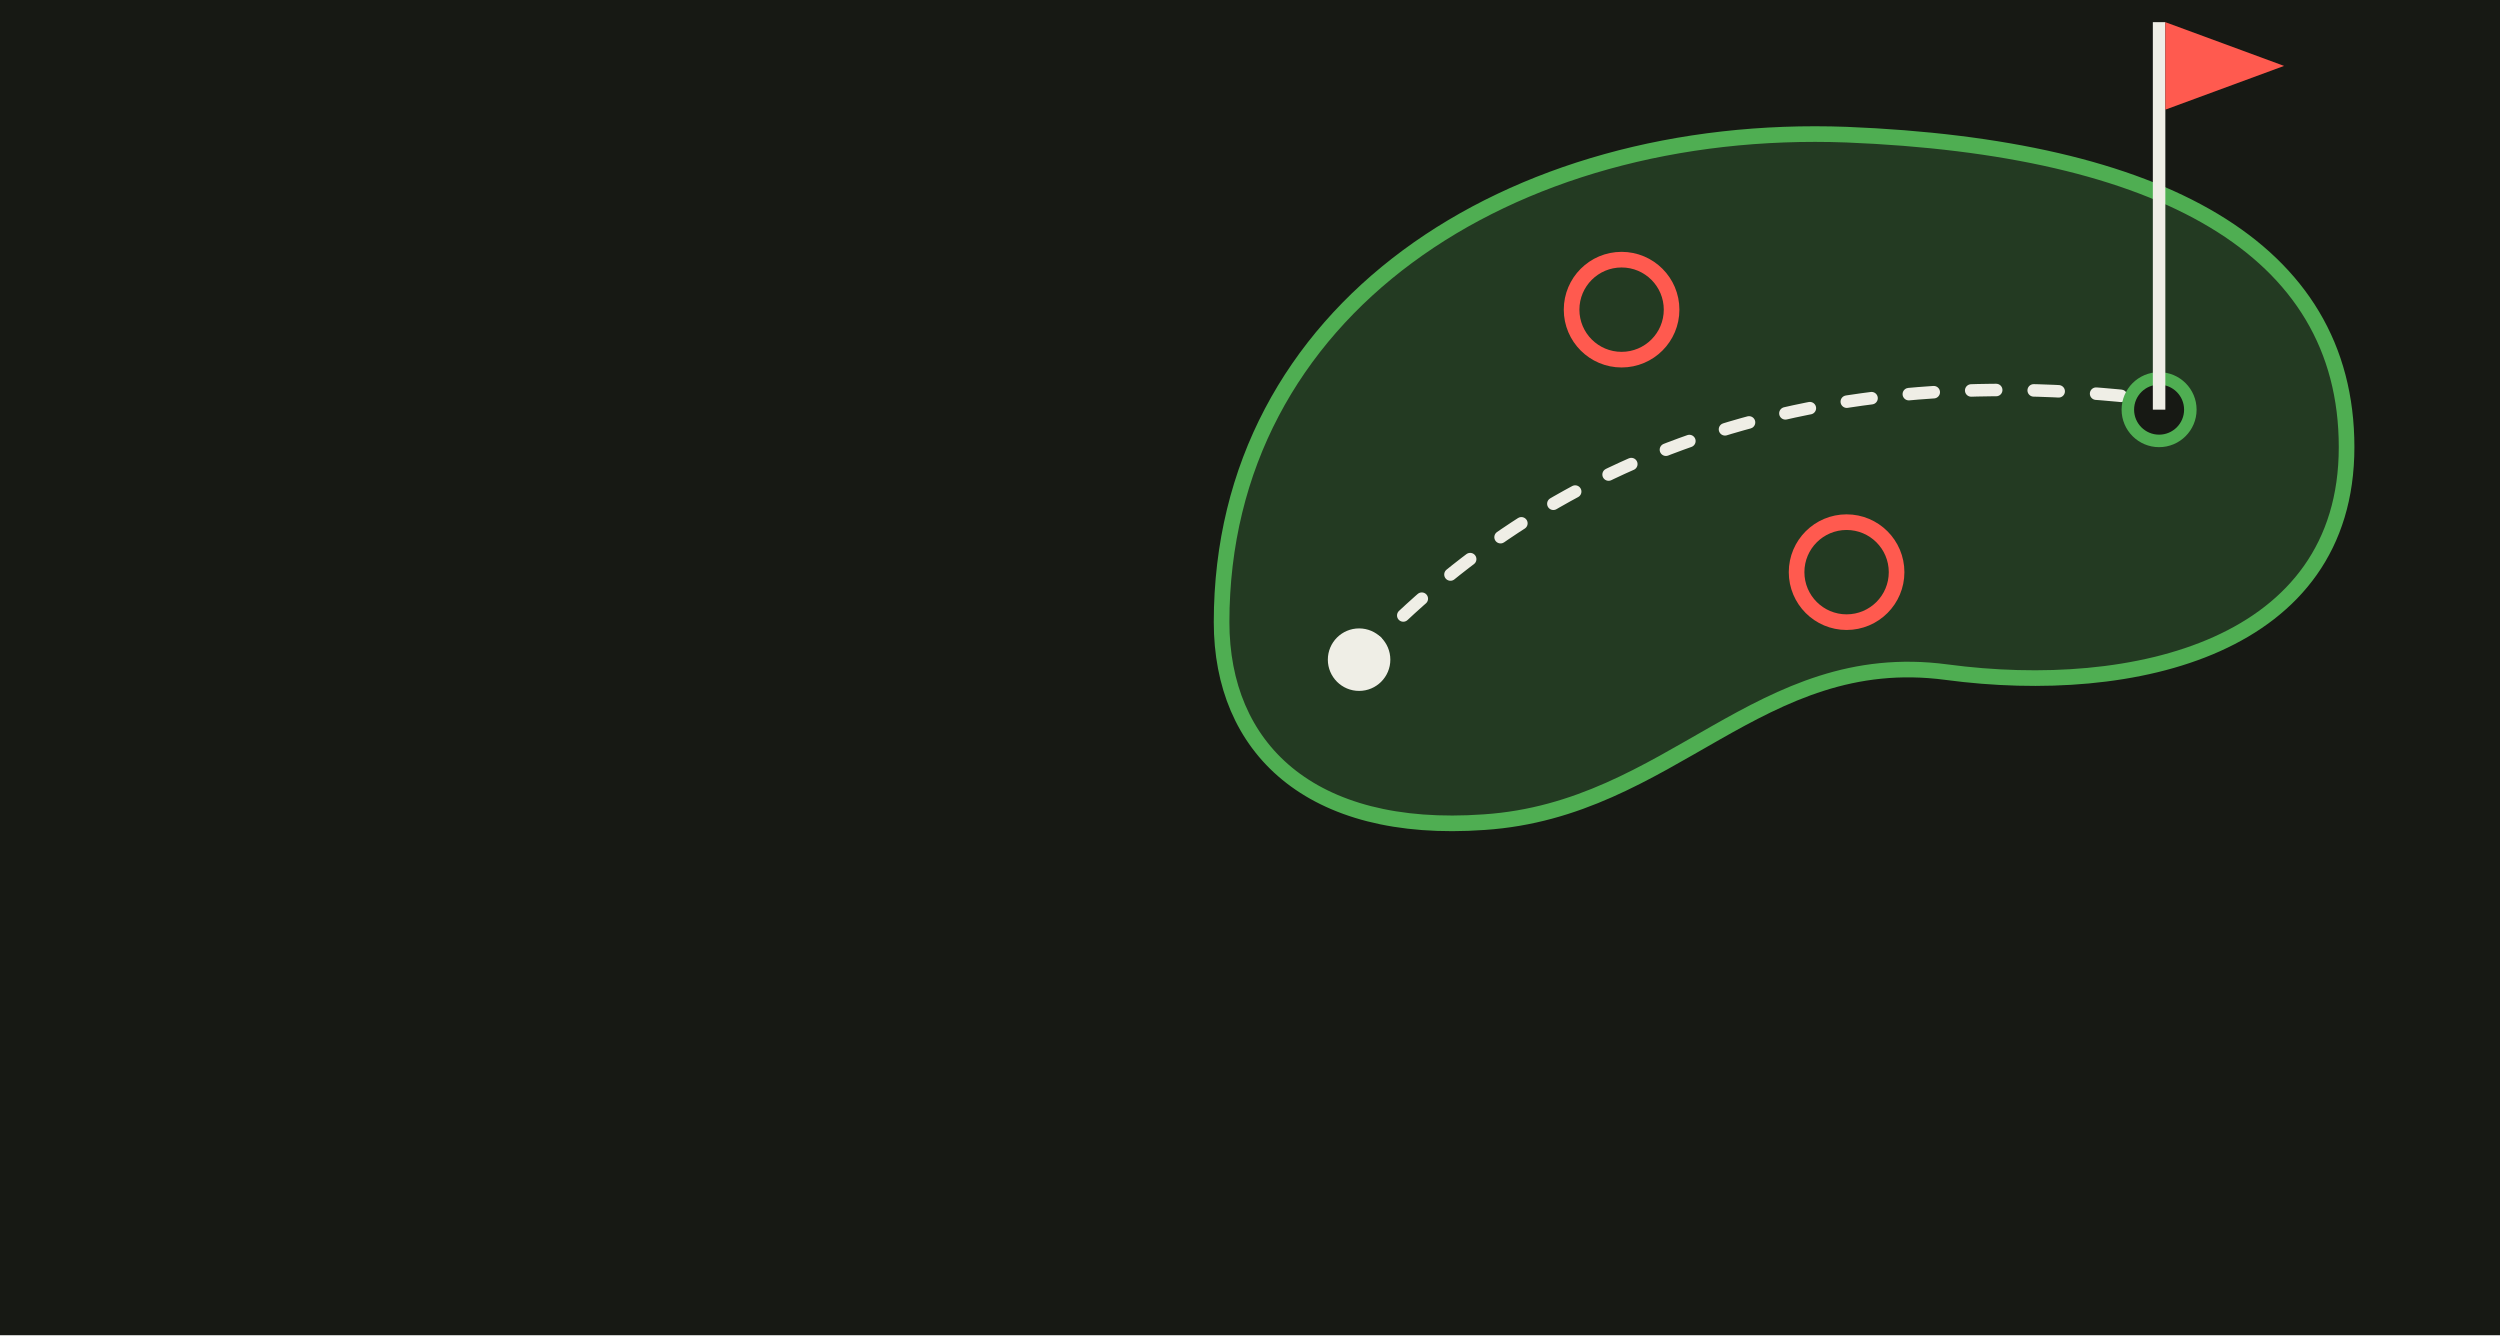
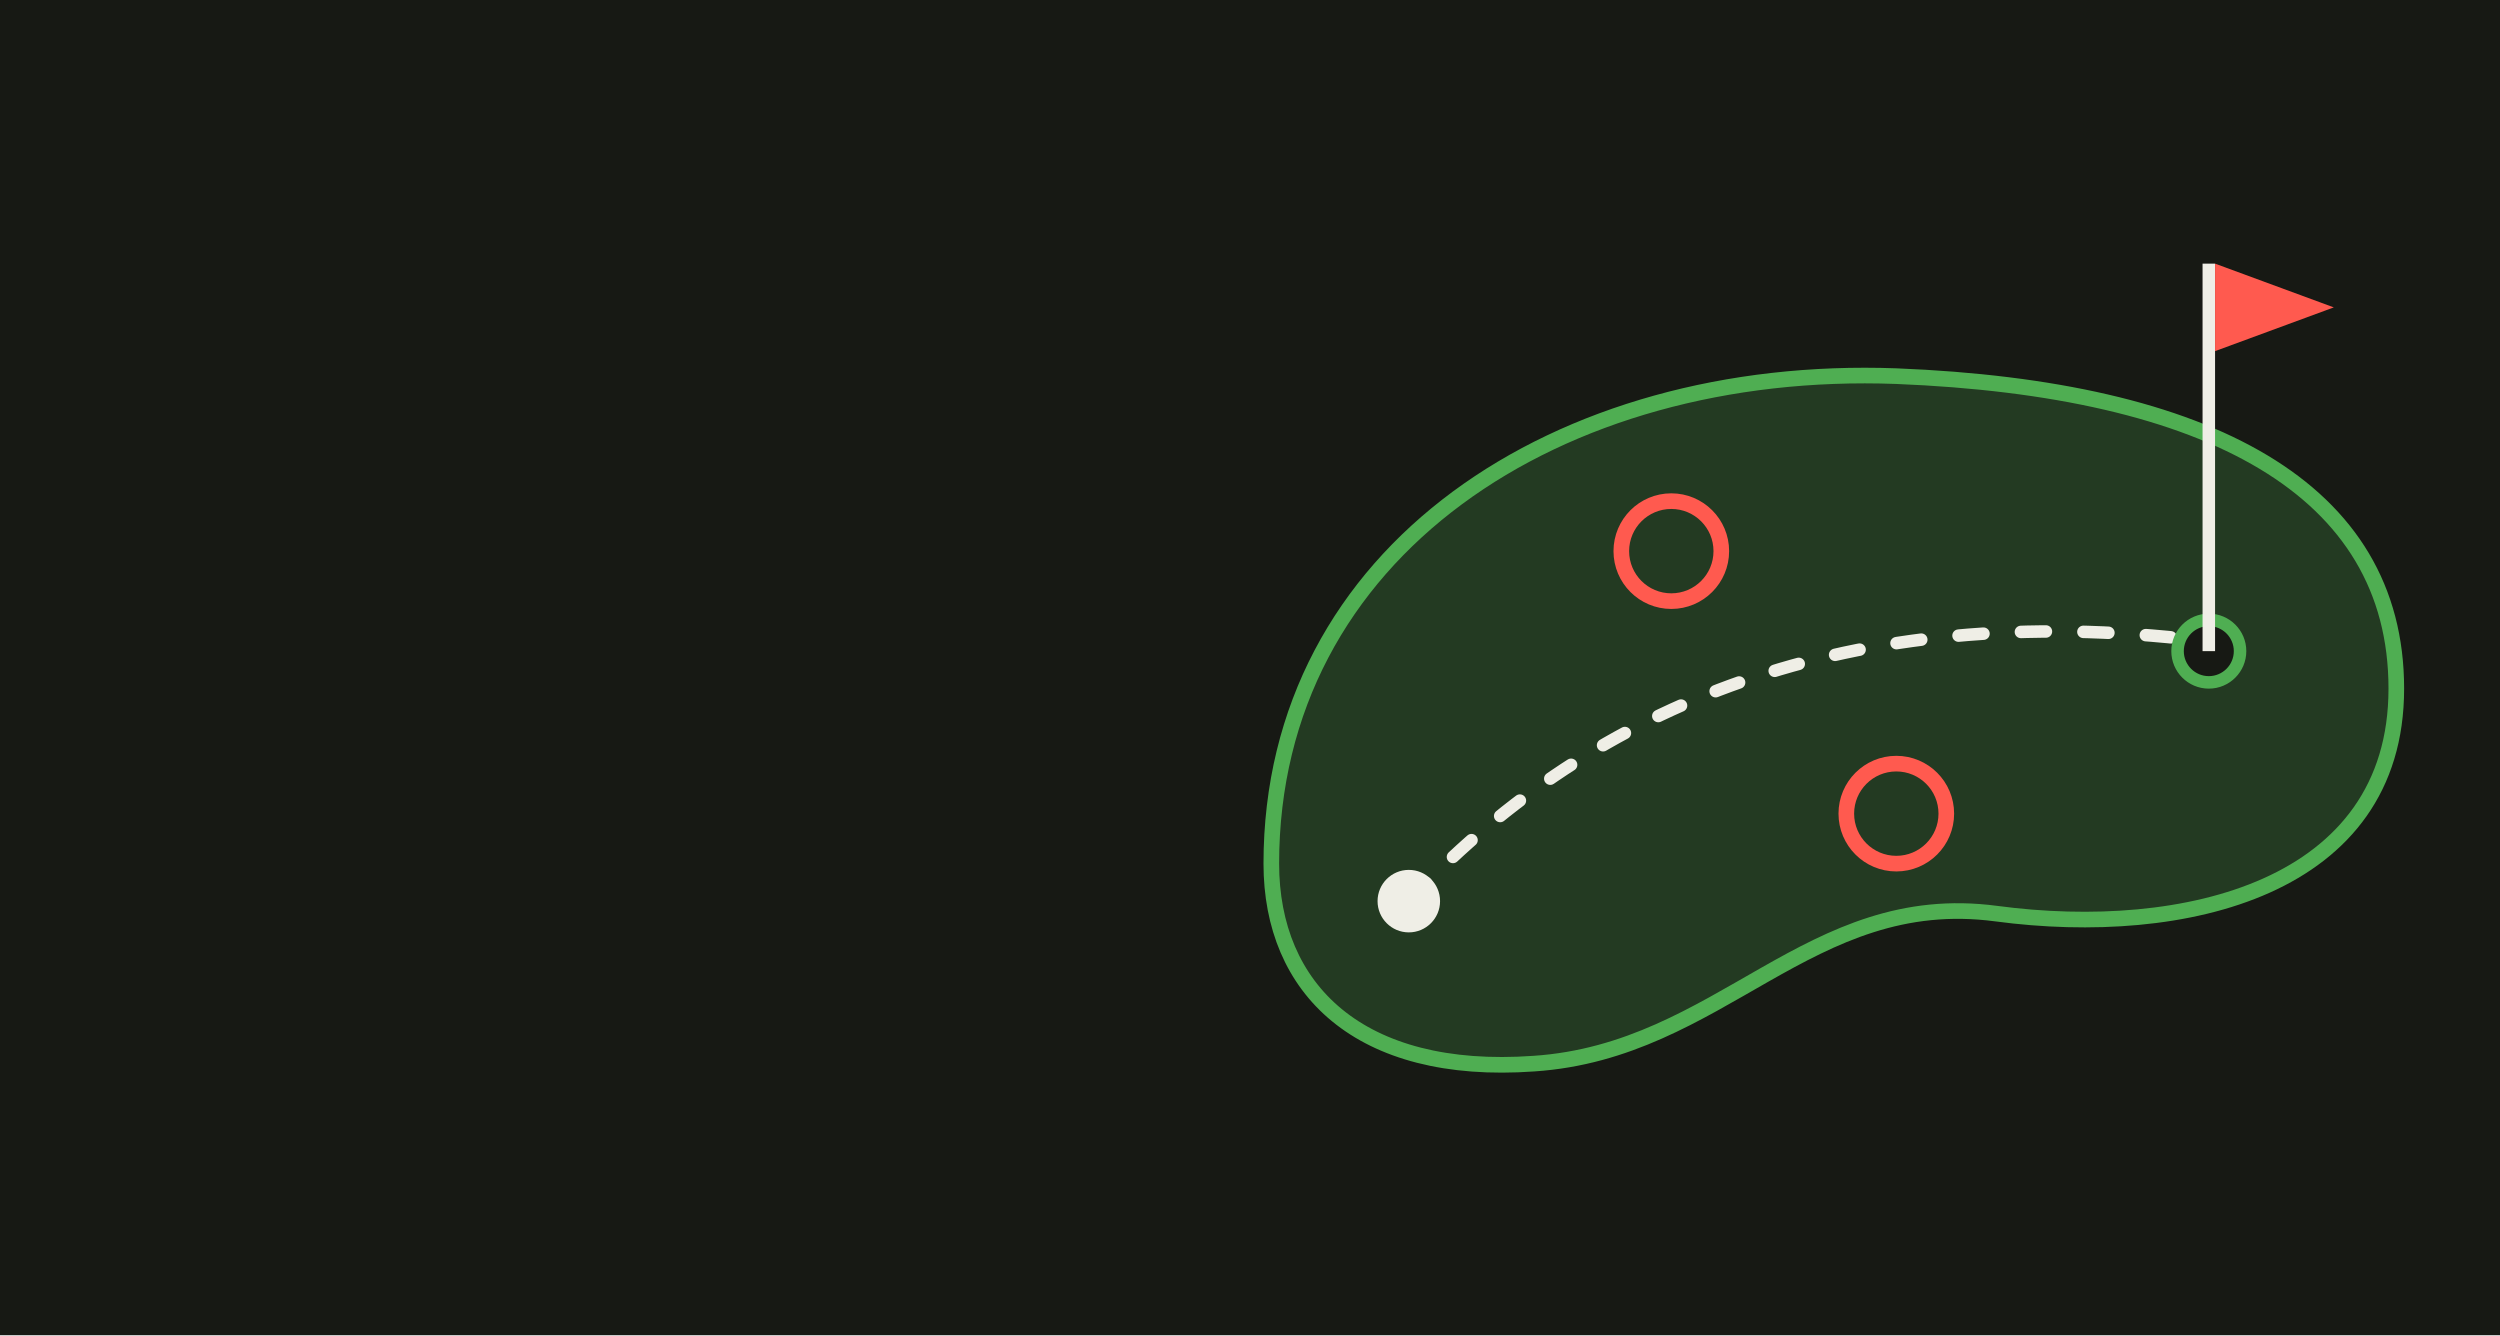
<svg xmlns="http://www.w3.org/2000/svg" viewBox="0 0 352 188" width="352" height="188">
  <rect width="352" height="188" fill="#171914" />
-   <g transform="translate(40 -18) scale(.88)">
+   <g transform="translate(47 16) scale(.88)">
    <path d="M150 120 C150 70 196 40 250 42 C300 44 330 60 330 92 C330 124 296 132 266 128 C236 124 222 150 192 152 C164 154 150 140 150 120Z" fill="#4fae52" fill-opacity=".22" stroke="#4fae52" stroke-width="2.5" />
    <path d="M172 126 C200 96 240 78 296 84" fill="none" stroke="#efeee6" stroke-width="2" stroke-dasharray="4 6" stroke-linecap="round" />
    <circle cx="172" cy="126" r="5" fill="#efeee6" />
    <circle cx="214" cy="70" r="8" fill="none" stroke="#ff5a4f" stroke-width="2.5" />
    <circle cx="250" cy="112" r="8" fill="none" stroke="#ff5a4f" stroke-width="2.5" />
    <circle cx="300" cy="86" r="5" fill="#171914" stroke="#4fae52" stroke-width="2" />
    <path d="M300 86V24" stroke="#efeee6" stroke-width="2" />
    <path d="M301 24L320 31L301 38Z" fill="#ff5a4f" />
  </g>
</svg>
